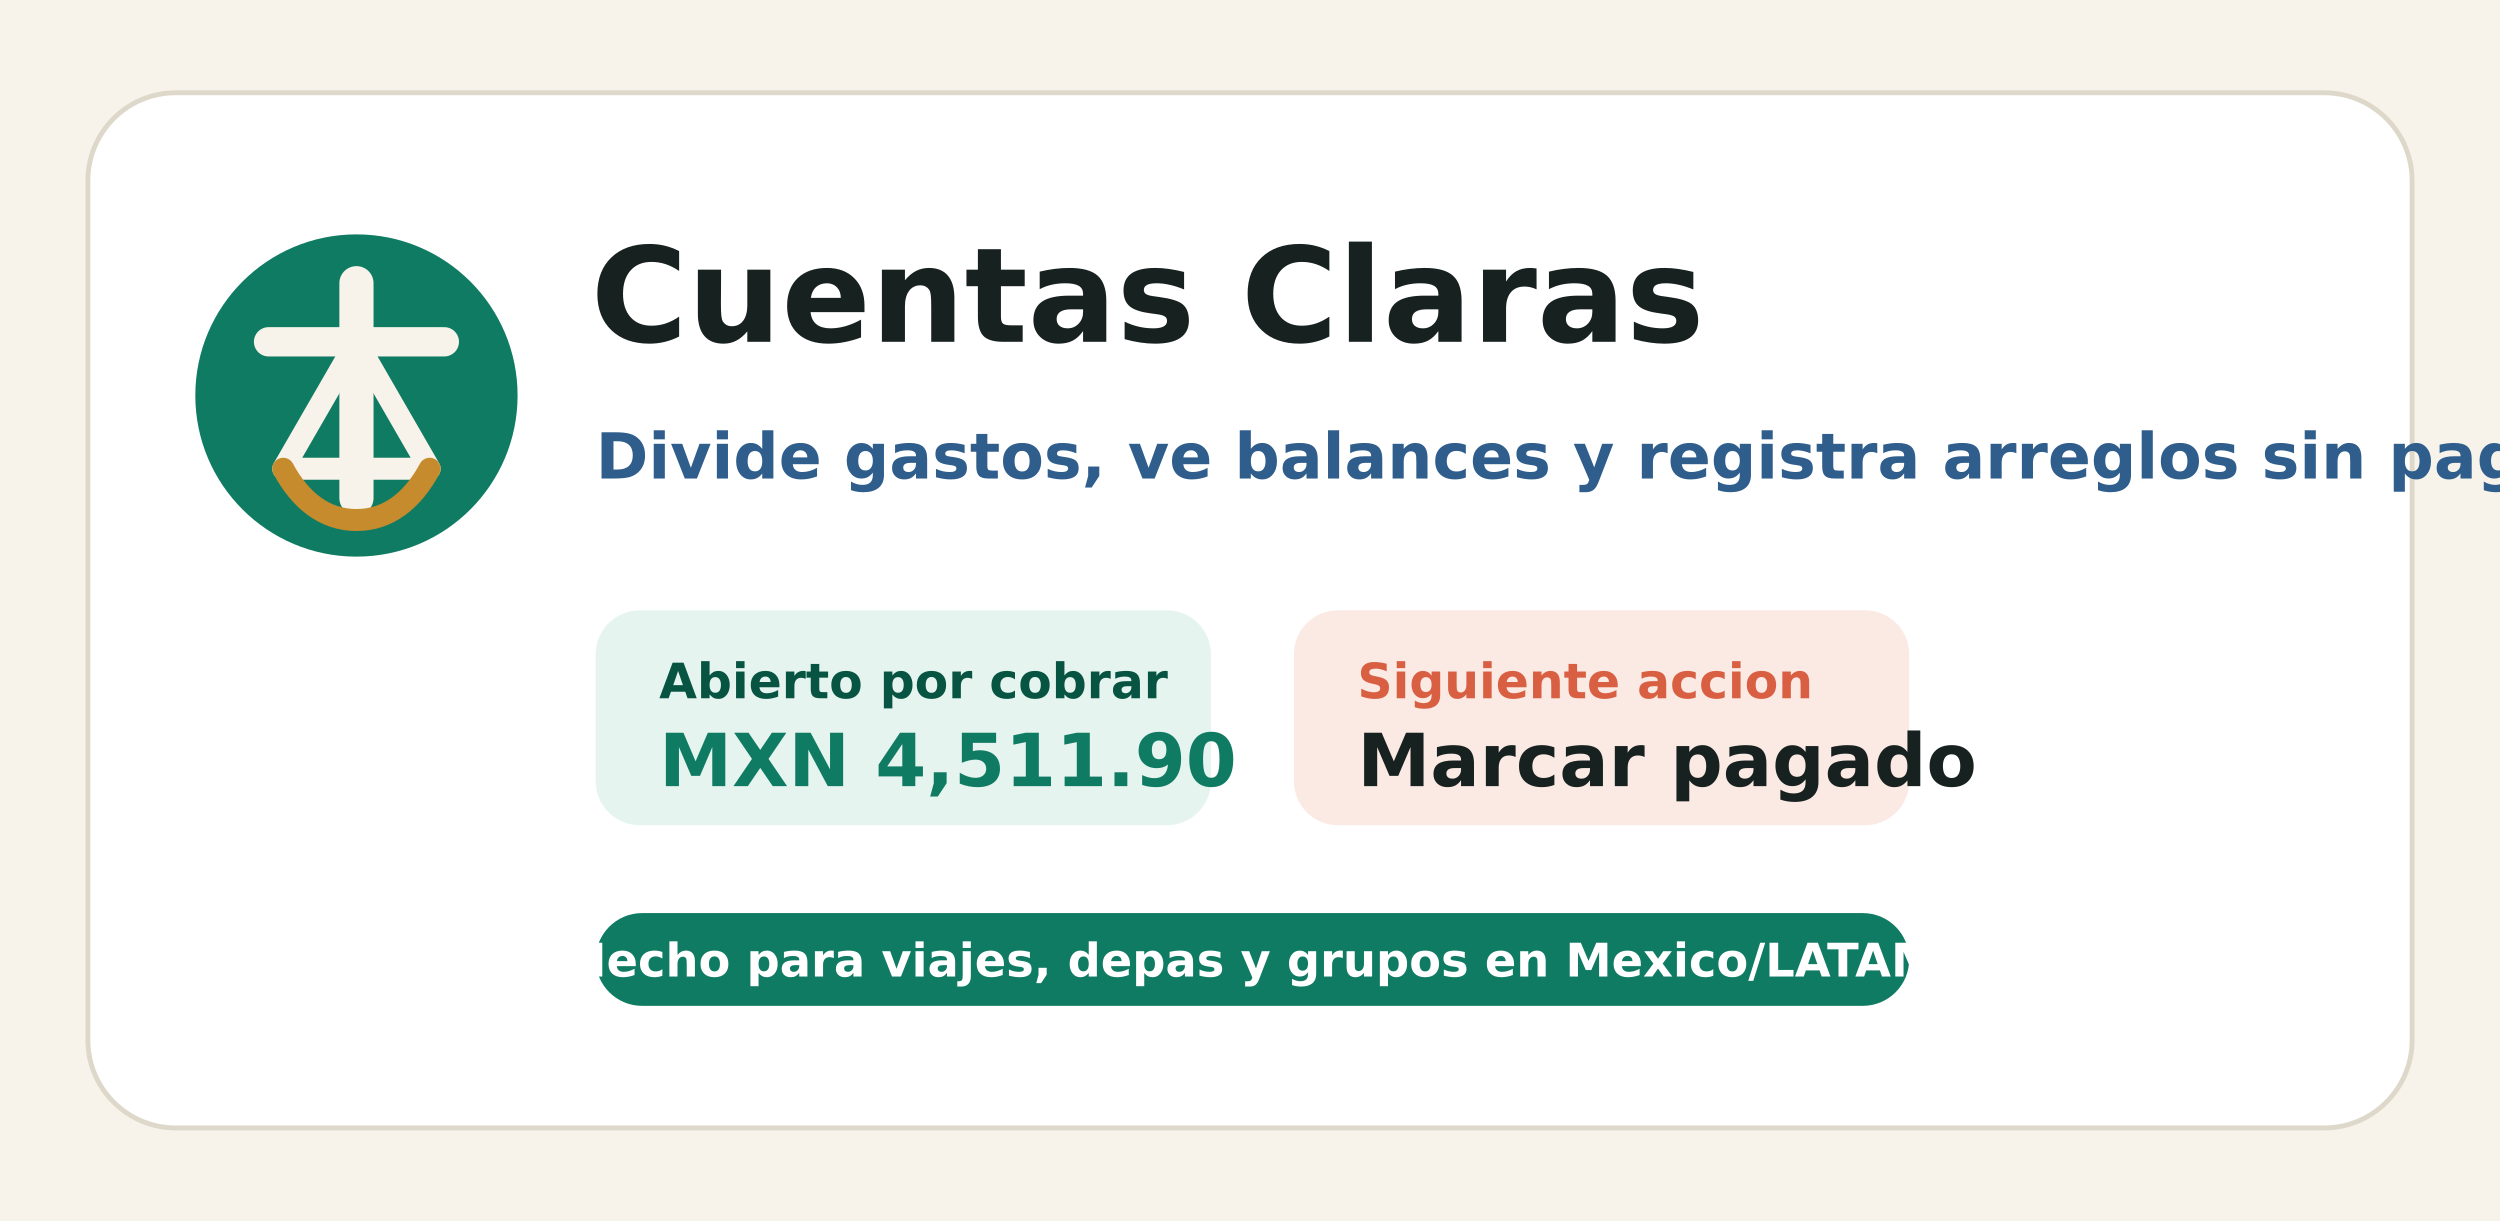
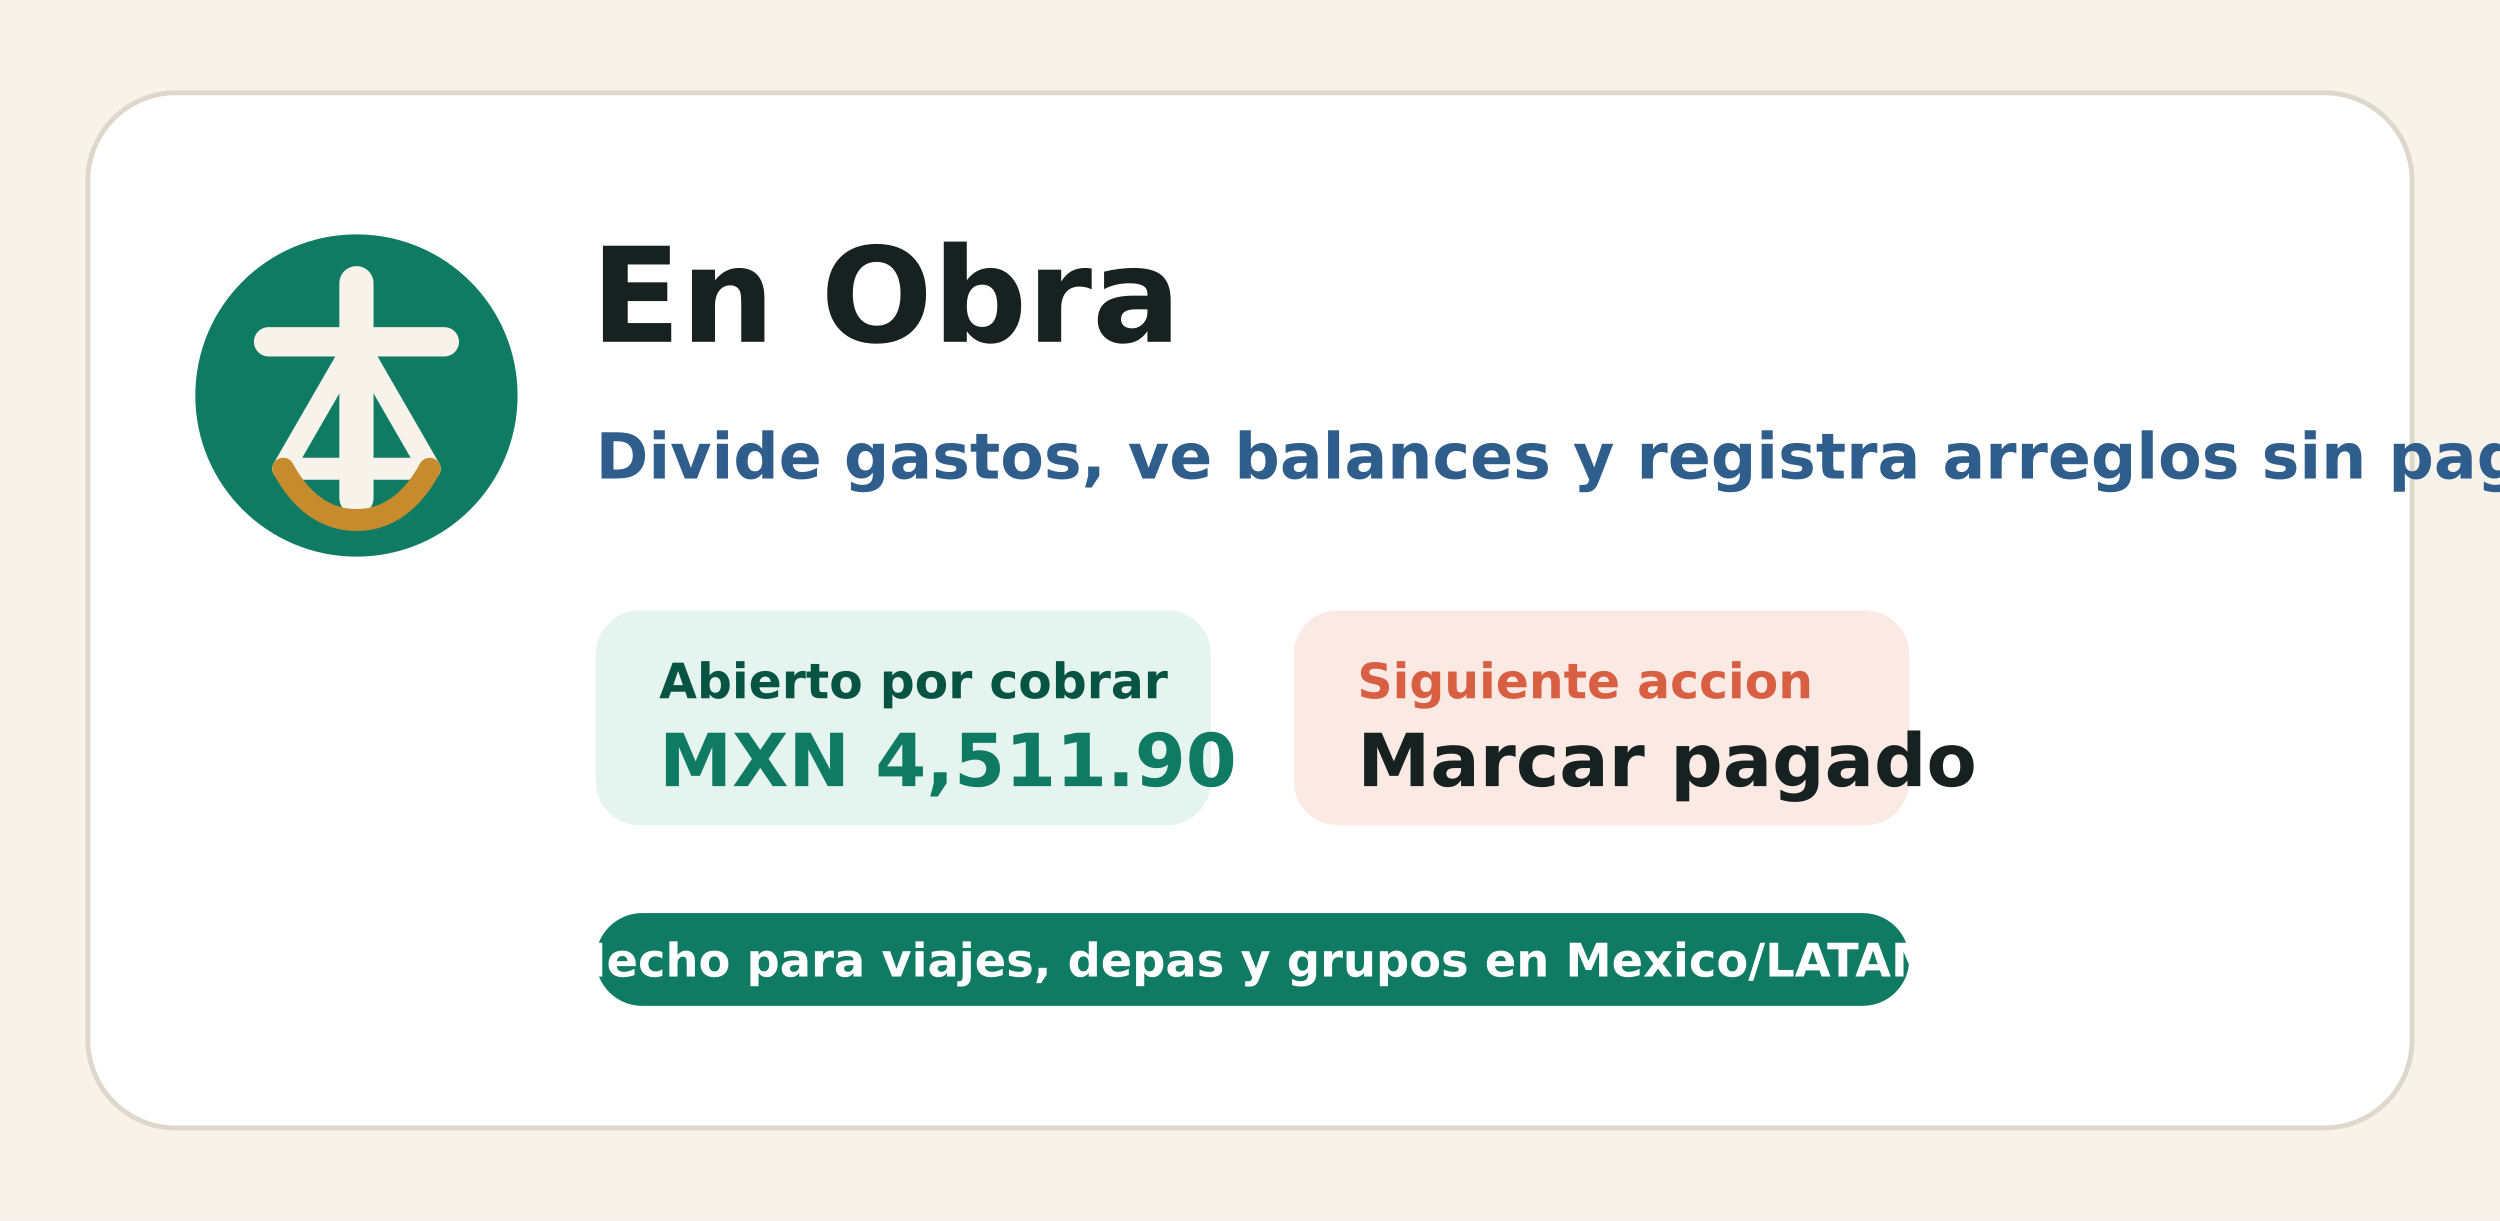
<svg xmlns="http://www.w3.org/2000/svg" width="1024" height="500" viewBox="0 0 1024 500">
  <rect width="1024" height="500" fill="#F7F3EA" />
  <rect x="36" y="38" width="952" height="424" rx="36" fill="#FFFFFF" stroke="#DED8CB" stroke-width="2" />
  <circle cx="146" cy="162" r="66" fill="#0F7B63" />
  <path d="M146 116v88" stroke="#F7F3EA" stroke-width="14" stroke-linecap="round" />
  <path d="M110 140h72" stroke="#F7F3EA" stroke-width="12" stroke-linecap="round" />
  <path d="M146 140l-30 52h60l-30-52z" fill="none" stroke="#F7F3EA" stroke-width="9" stroke-linejoin="round" />
  <path d="M116 192c7 13 17 21 30 21s23-8 30-21" fill="none" stroke="#C58B2C" stroke-width="9" stroke-linecap="round" />
-   <text x="242" y="140" font-family="DejaVu Sans, Arial, sans-serif" font-size="54" font-weight="800" fill="#17211F">Cuentas Claras</text>
+   <text x="242" y="140" font-family="DejaVu Sans, Arial, sans-serif" font-size="54" font-weight="800" fill="#17211F">En Obra</text>
  <text x="244" y="196" font-family="DejaVu Sans, Arial, sans-serif" font-size="26" font-weight="700" fill="#2F5D8C">Divide gastos, ve balances y registra arreglos sin pagos reales.</text>
  <rect x="244" y="250" width="252" height="88" rx="18" fill="#E5F4EE" />
  <text x="270" y="286" font-family="DejaVu Sans, Arial, sans-serif" font-size="20" font-weight="800" fill="#075443">Abierto por cobrar</text>
  <text x="270" y="322" font-family="DejaVu Sans, Arial, sans-serif" font-size="30" font-weight="900" fill="#0F7B63">MXN 4,511.90</text>
  <rect x="530" y="250" width="252" height="88" rx="18" fill="#FBE9E3" />
  <text x="556" y="286" font-family="DejaVu Sans, Arial, sans-serif" font-size="20" font-weight="800" fill="#D95F43">Siguiente accion</text>
  <text x="556" y="322" font-family="DejaVu Sans, Arial, sans-serif" font-size="30" font-weight="900" fill="#17211F">Marcar pagado</text>
  <rect x="244" y="374" width="538" height="38" rx="19" fill="#0F7B63" />
  <text x="513" y="400" text-anchor="middle" font-family="DejaVu Sans, Arial, sans-serif" font-size="19" font-weight="800" fill="#FFFFFF">Hecho para viajes, depas y grupos en Mexico/LATAM</text>
</svg>
